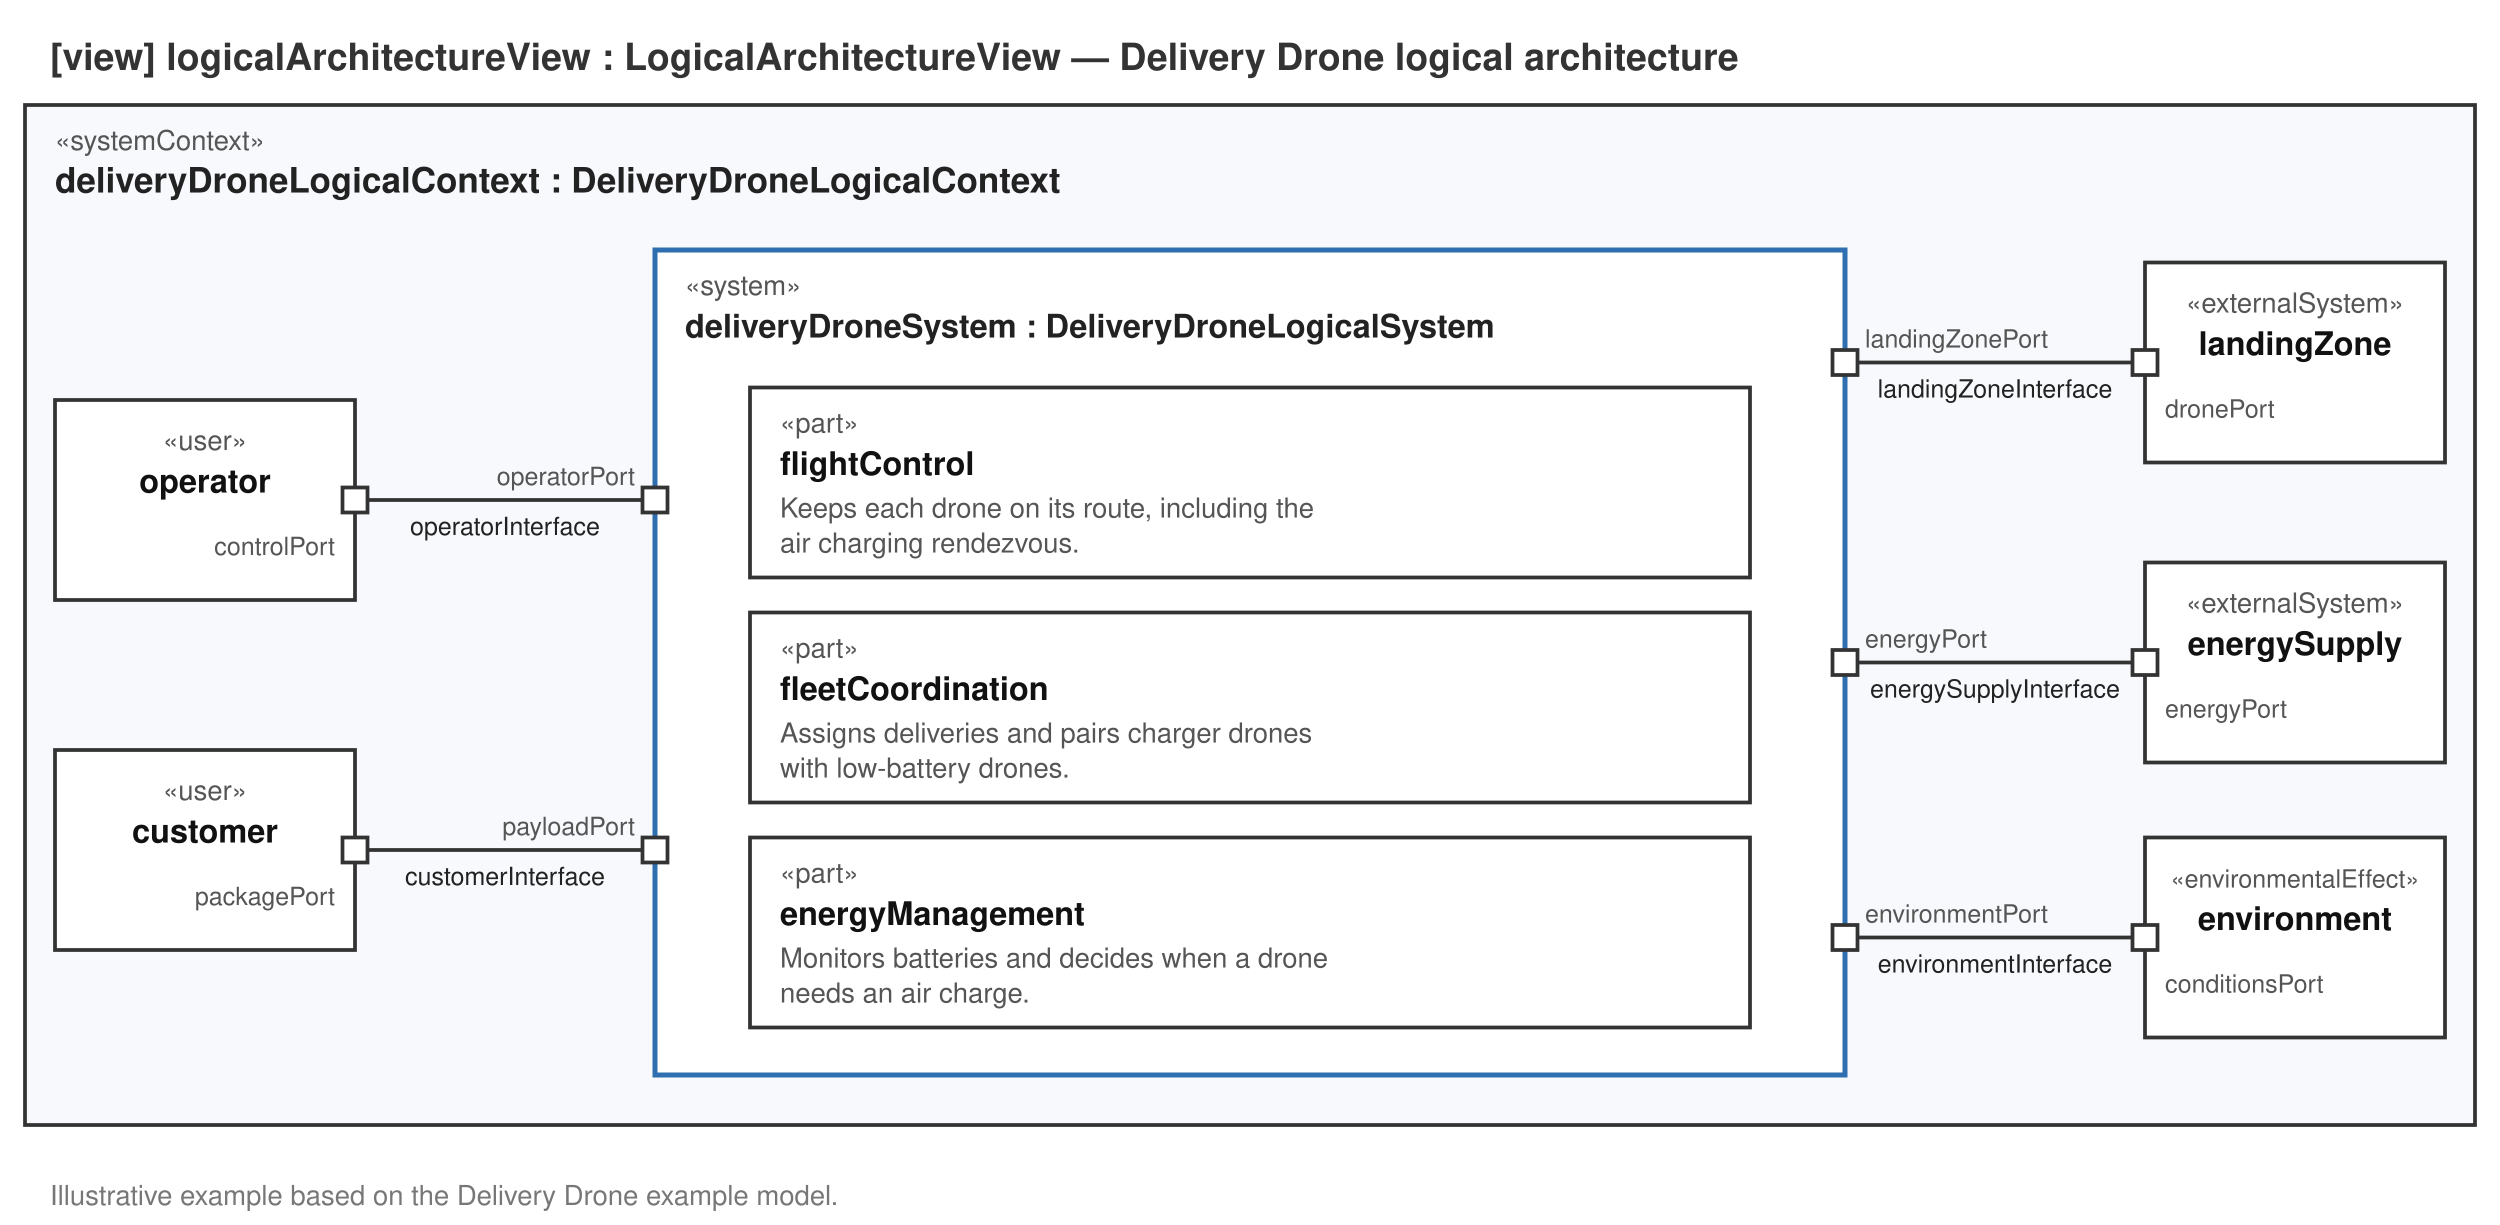
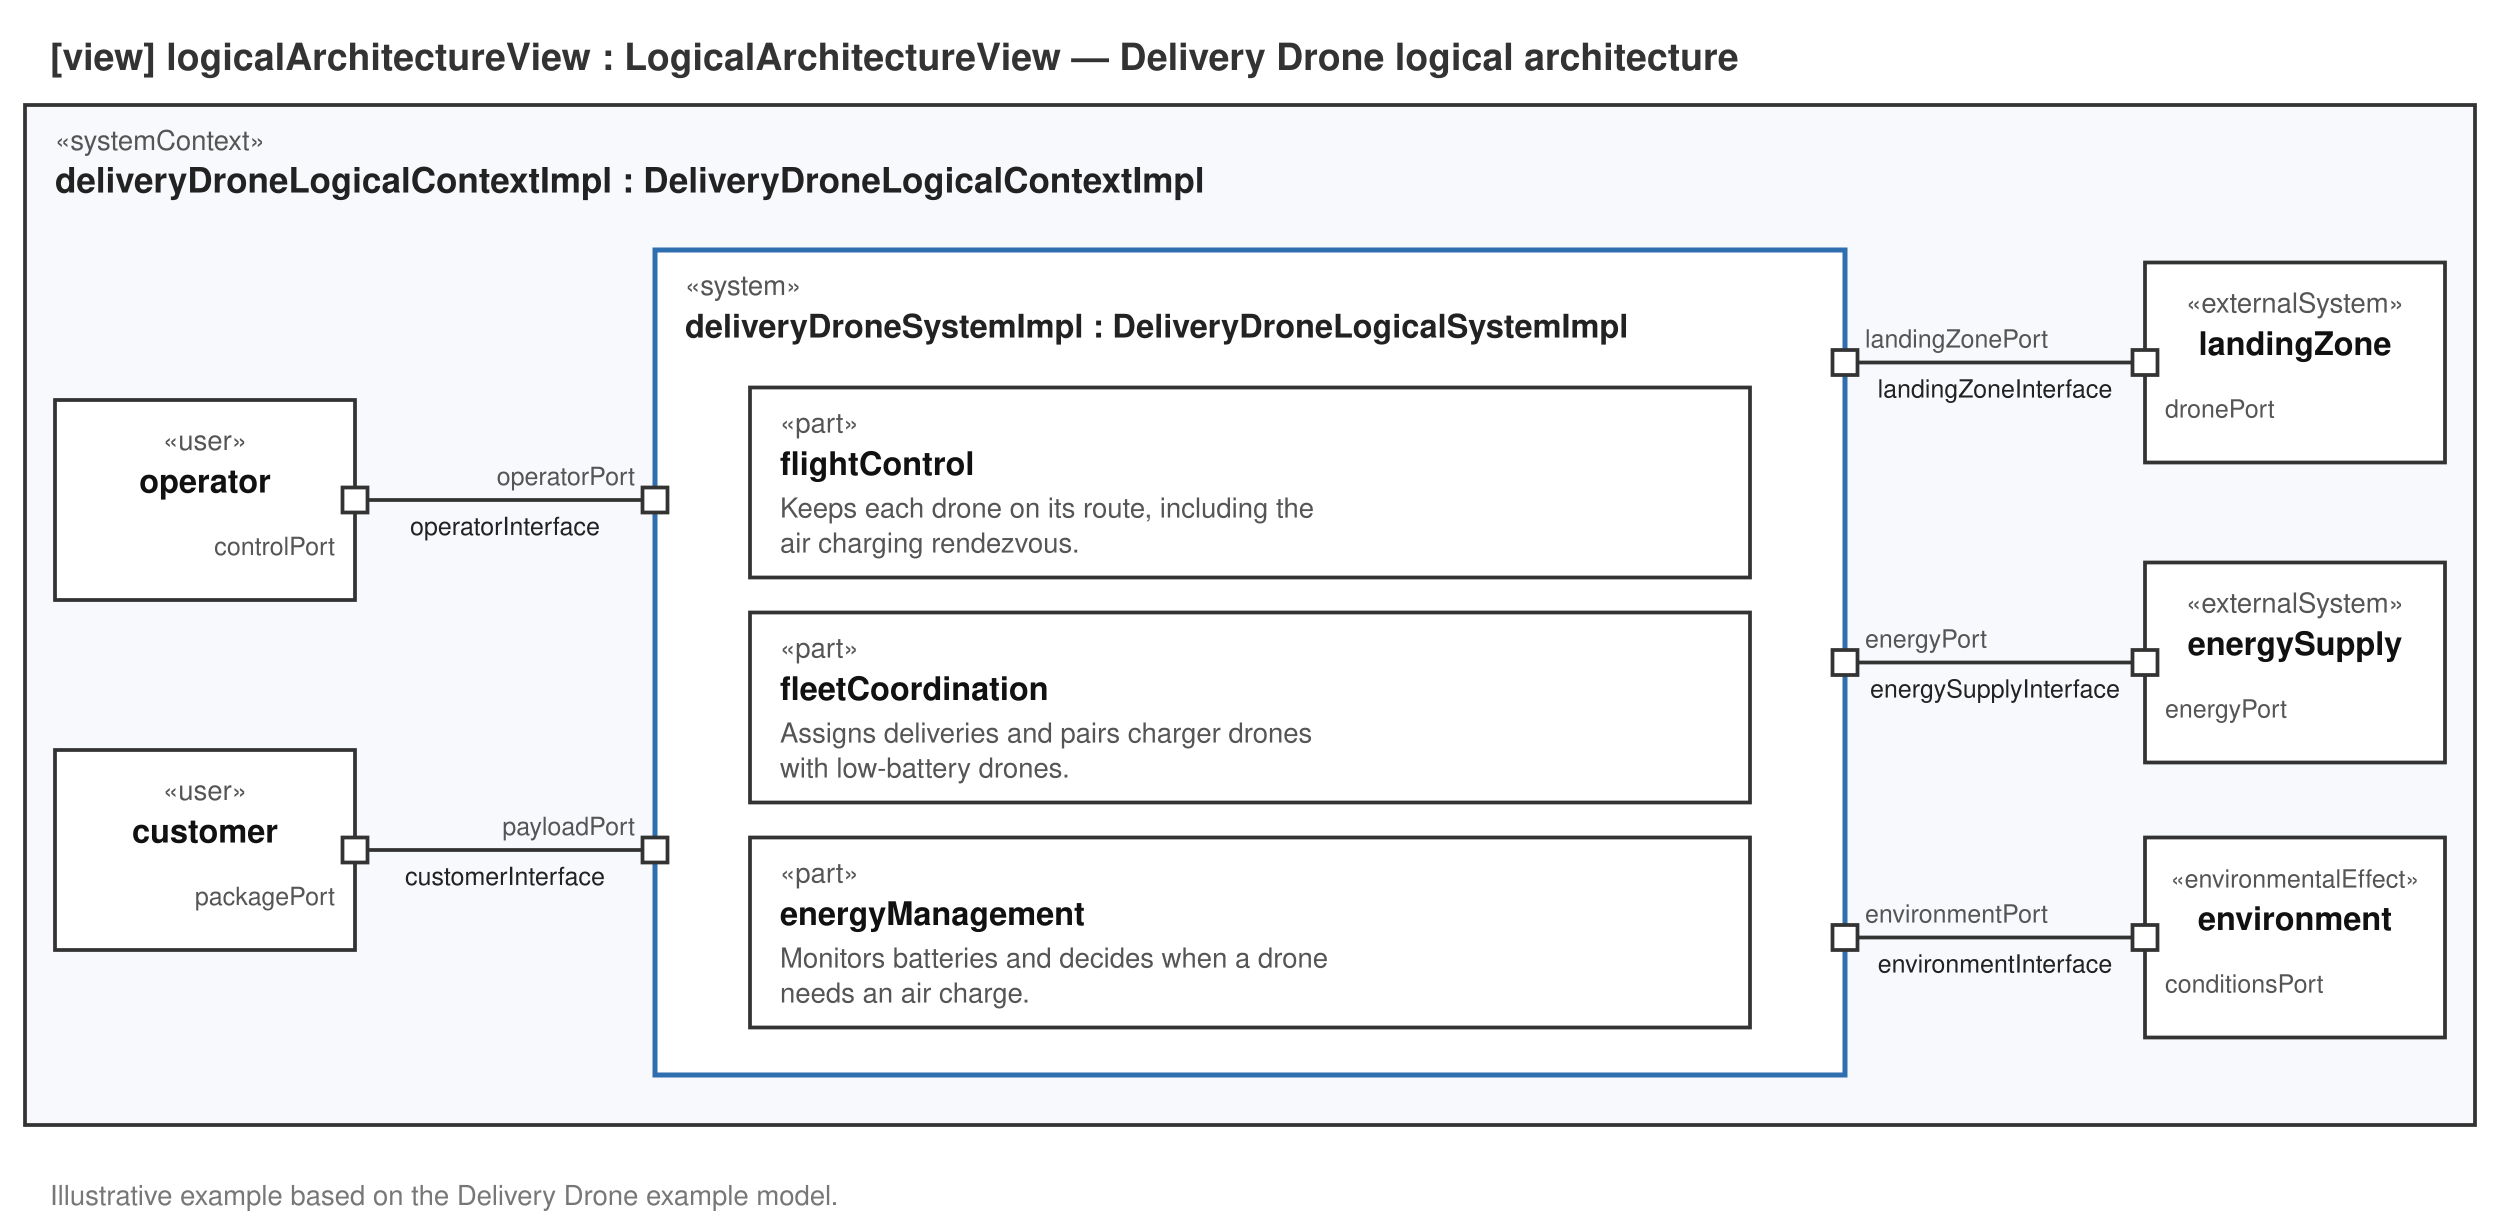
<svg xmlns="http://www.w3.org/2000/svg" width="1000" height="490" viewBox="0 0 1000 490" font-family="Segoe UI, Helvetica, Arial, sans-serif">
  <rect width="1000" height="490" fill="#ffffff" />
  <text x="20" y="28" font-size="15" font-weight="600" fill="#333">[view] logicalArchitectureView : LogicalArchitectureView — Delivery Drone logical architecture</text>
  <rect x="10" y="42" width="980" height="408" fill="#f7f9fc" stroke="#333" stroke-width="1.5" />
  <text x="22" y="60" font-size="11" fill="#555">«systemContext»</text>
-   <text x="22" y="77" font-size="14" font-weight="600" fill="#222">deliveryDroneLogicalContext : DeliveryDroneLogicalContext</text>
+   <text x="22" y="77" font-size="14" font-weight="600" fill="#222">deliveryDroneLogicalContextImpl : DeliveryDroneLogicalContextImpl</text>
  <rect x="262" y="100" width="476" height="330" fill="#ffffff" stroke="#2f6fb0" stroke-width="2" />
  <text x="274" y="118" font-size="11" fill="#555">«system»</text>
-   <text x="274" y="135" font-size="13" font-weight="600" fill="#222">deliveryDroneSystem : DeliveryDroneLogicalSystem</text>
+   <text x="274" y="135" font-size="13" font-weight="600" fill="#222">deliveryDroneSystemImpl : DeliveryDroneLogicalSystemImpl</text>
  <g stroke="#333" stroke-width="1.5">
    <line x1="147" y1="200" x2="257" y2="200" />
    <line x1="147" y1="340" x2="257" y2="340" />
    <line x1="743" y1="145" x2="853" y2="145" />
    <line x1="743" y1="265" x2="853" y2="265" />
    <line x1="743" y1="375" x2="853" y2="375" />
  </g>
  <g font-size="10" fill="#555">
    <text x="254" y="194" text-anchor="end">operatorPort</text>
    <text x="254" y="334" text-anchor="end">payloadPort</text>
    <text x="746" y="139">landingZonePort</text>
    <text x="746" y="259">energyPort</text>
    <text x="746" y="369">environmentPort</text>
  </g>
  <g font-size="10" fill="#222" text-anchor="middle">
    <text x="202" y="214">operatorInterface</text>
    <text x="202" y="354">customerInterface</text>
    <text x="798" y="159">landingZoneInterface</text>
    <text x="798" y="279">energySupplyInterface</text>
    <text x="798" y="389">environmentInterface</text>
  </g>
  <g fill="#ffffff" stroke="#333" stroke-width="1.5">
    <rect x="22" y="160" width="120" height="80" />
    <rect x="22" y="300" width="120" height="80" />
    <rect x="858" y="105" width="120" height="80" />
    <rect x="858" y="225" width="120" height="80" />
    <rect x="858" y="335" width="120" height="80" />
  </g>
  <g text-anchor="middle">
    <text x="82" y="180" font-size="11" fill="#555">«user»</text>
    <text x="82" y="197" font-size="13" font-weight="600" fill="#111">operator</text>
    <text x="82" y="320" font-size="11" fill="#555">«user»</text>
    <text x="82" y="337" font-size="13" font-weight="600" fill="#111">customer</text>
    <text x="918" y="125" font-size="11" fill="#555">«externalSystem»</text>
    <text x="918" y="142" font-size="13" font-weight="600" fill="#111">landingZone</text>
    <text x="918" y="245" font-size="11" fill="#555">«externalSystem»</text>
    <text x="918" y="262" font-size="13" font-weight="600" fill="#111">energySupply</text>
    <text x="918" y="355" font-size="10" fill="#555">«environmentalEffect»</text>
    <text x="918" y="372" font-size="13" font-weight="600" fill="#111">environment</text>
  </g>
  <g font-size="10" fill="#555">
    <text x="134" y="222" text-anchor="end">controlPort</text>
    <text x="134" y="362" text-anchor="end">packagePort</text>
    <text x="866" y="167">dronePort</text>
    <text x="866" y="287">energyPort</text>
    <text x="866" y="397">conditionsPort</text>
  </g>
  <g fill="#ffffff" stroke="#333" stroke-width="1.5">
    <rect x="300" y="155" width="400" height="76" />
    <rect x="300" y="245" width="400" height="76" />
    <rect x="300" y="335" width="400" height="76" />
  </g>
  <g font-size="11" fill="#555">
    <text x="312" y="173">«part»</text>
    <text x="312" y="263">«part»</text>
    <text x="312" y="353">«part»</text>
  </g>
  <g font-size="13" font-weight="600" fill="#111">
    <text x="312" y="190">flightControl</text>
    <text x="312" y="280">fleetCoordination</text>
    <text x="312" y="370">energyManagement</text>
  </g>
  <g font-size="11" fill="#555">
    <text x="312" y="207">Keeps each drone on its route, including the</text>
    <text x="312" y="221">air charging rendezvous.</text>
    <text x="312" y="297">Assigns deliveries and pairs charger drones</text>
    <text x="312" y="311">with low-battery drones.</text>
    <text x="312" y="387">Monitors batteries and decides when a drone</text>
    <text x="312" y="401">needs an air charge.</text>
  </g>
  <g fill="#ffffff" stroke="#333" stroke-width="1.5">
    <rect x="257" y="195" width="10" height="10" />
    <rect x="257" y="335" width="10" height="10" />
    <rect x="733" y="140" width="10" height="10" />
    <rect x="733" y="260" width="10" height="10" />
    <rect x="733" y="370" width="10" height="10" />
    <rect x="137" y="195" width="10" height="10" />
    <rect x="137" y="335" width="10" height="10" />
    <rect x="853" y="140" width="10" height="10" />
    <rect x="853" y="260" width="10" height="10" />
    <rect x="853" y="370" width="10" height="10" />
  </g>
  <text x="20" y="482" font-size="11" fill="#777">Illustrative example based on the Delivery Drone example model.</text>
</svg>
